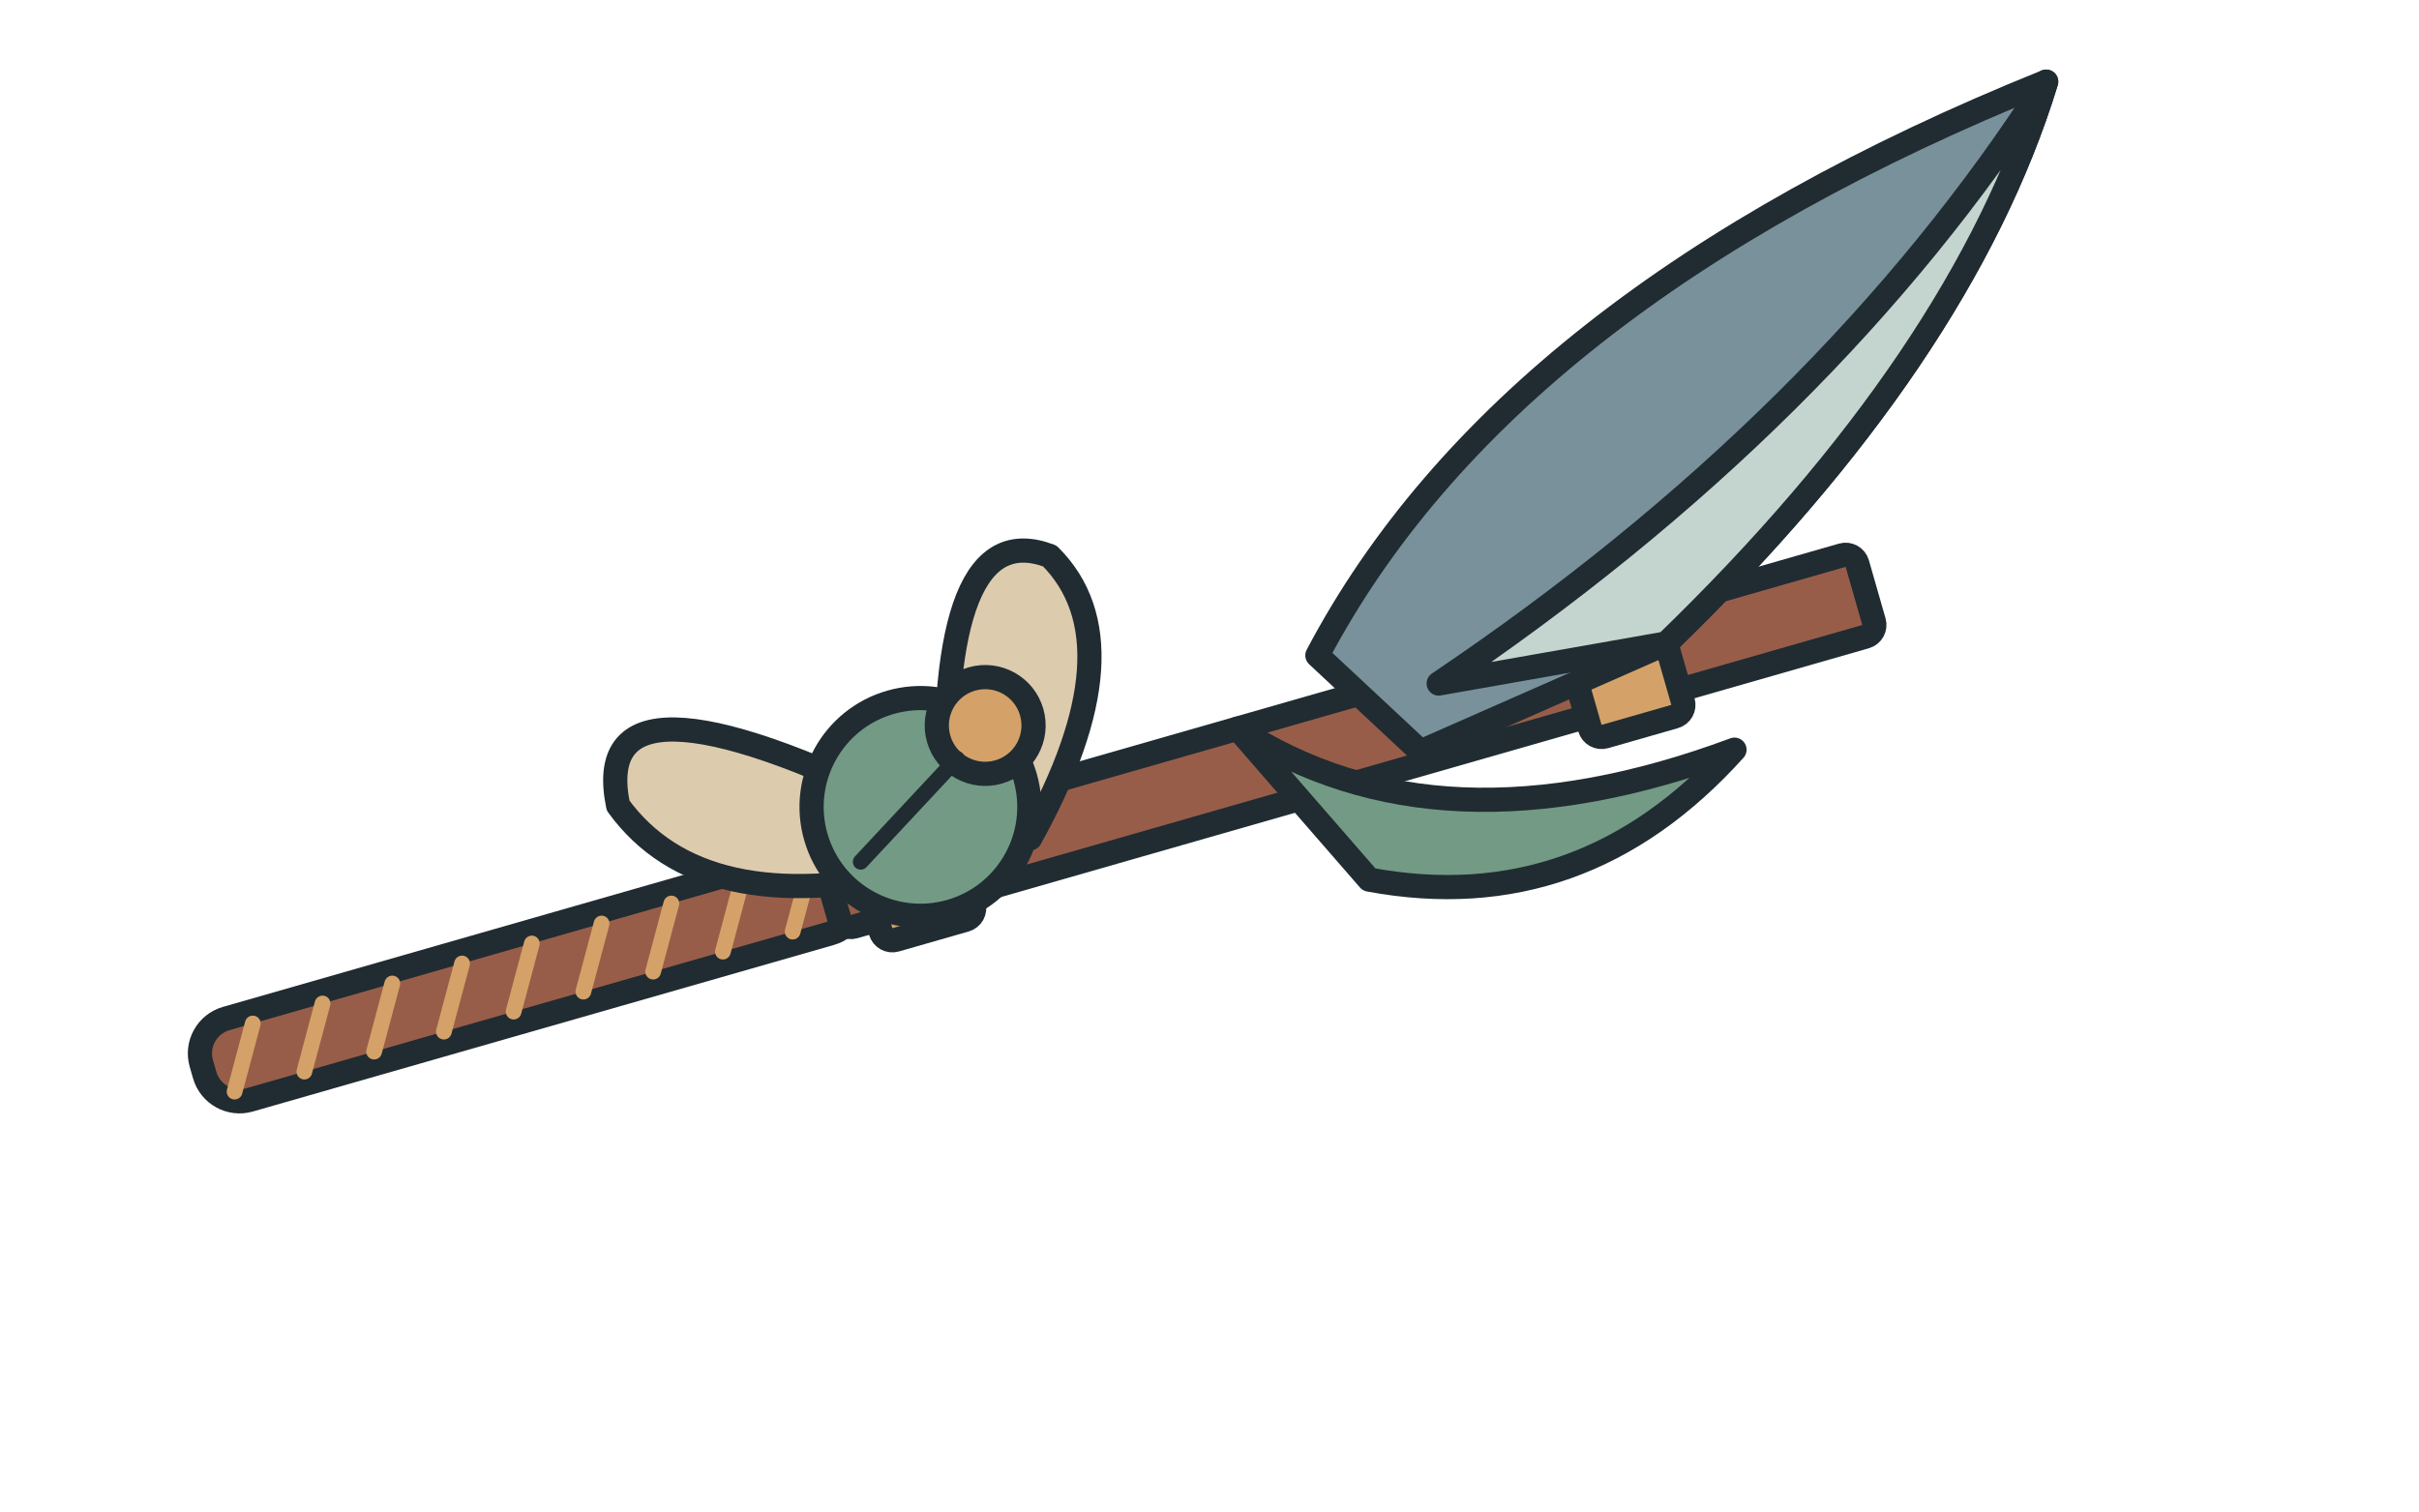
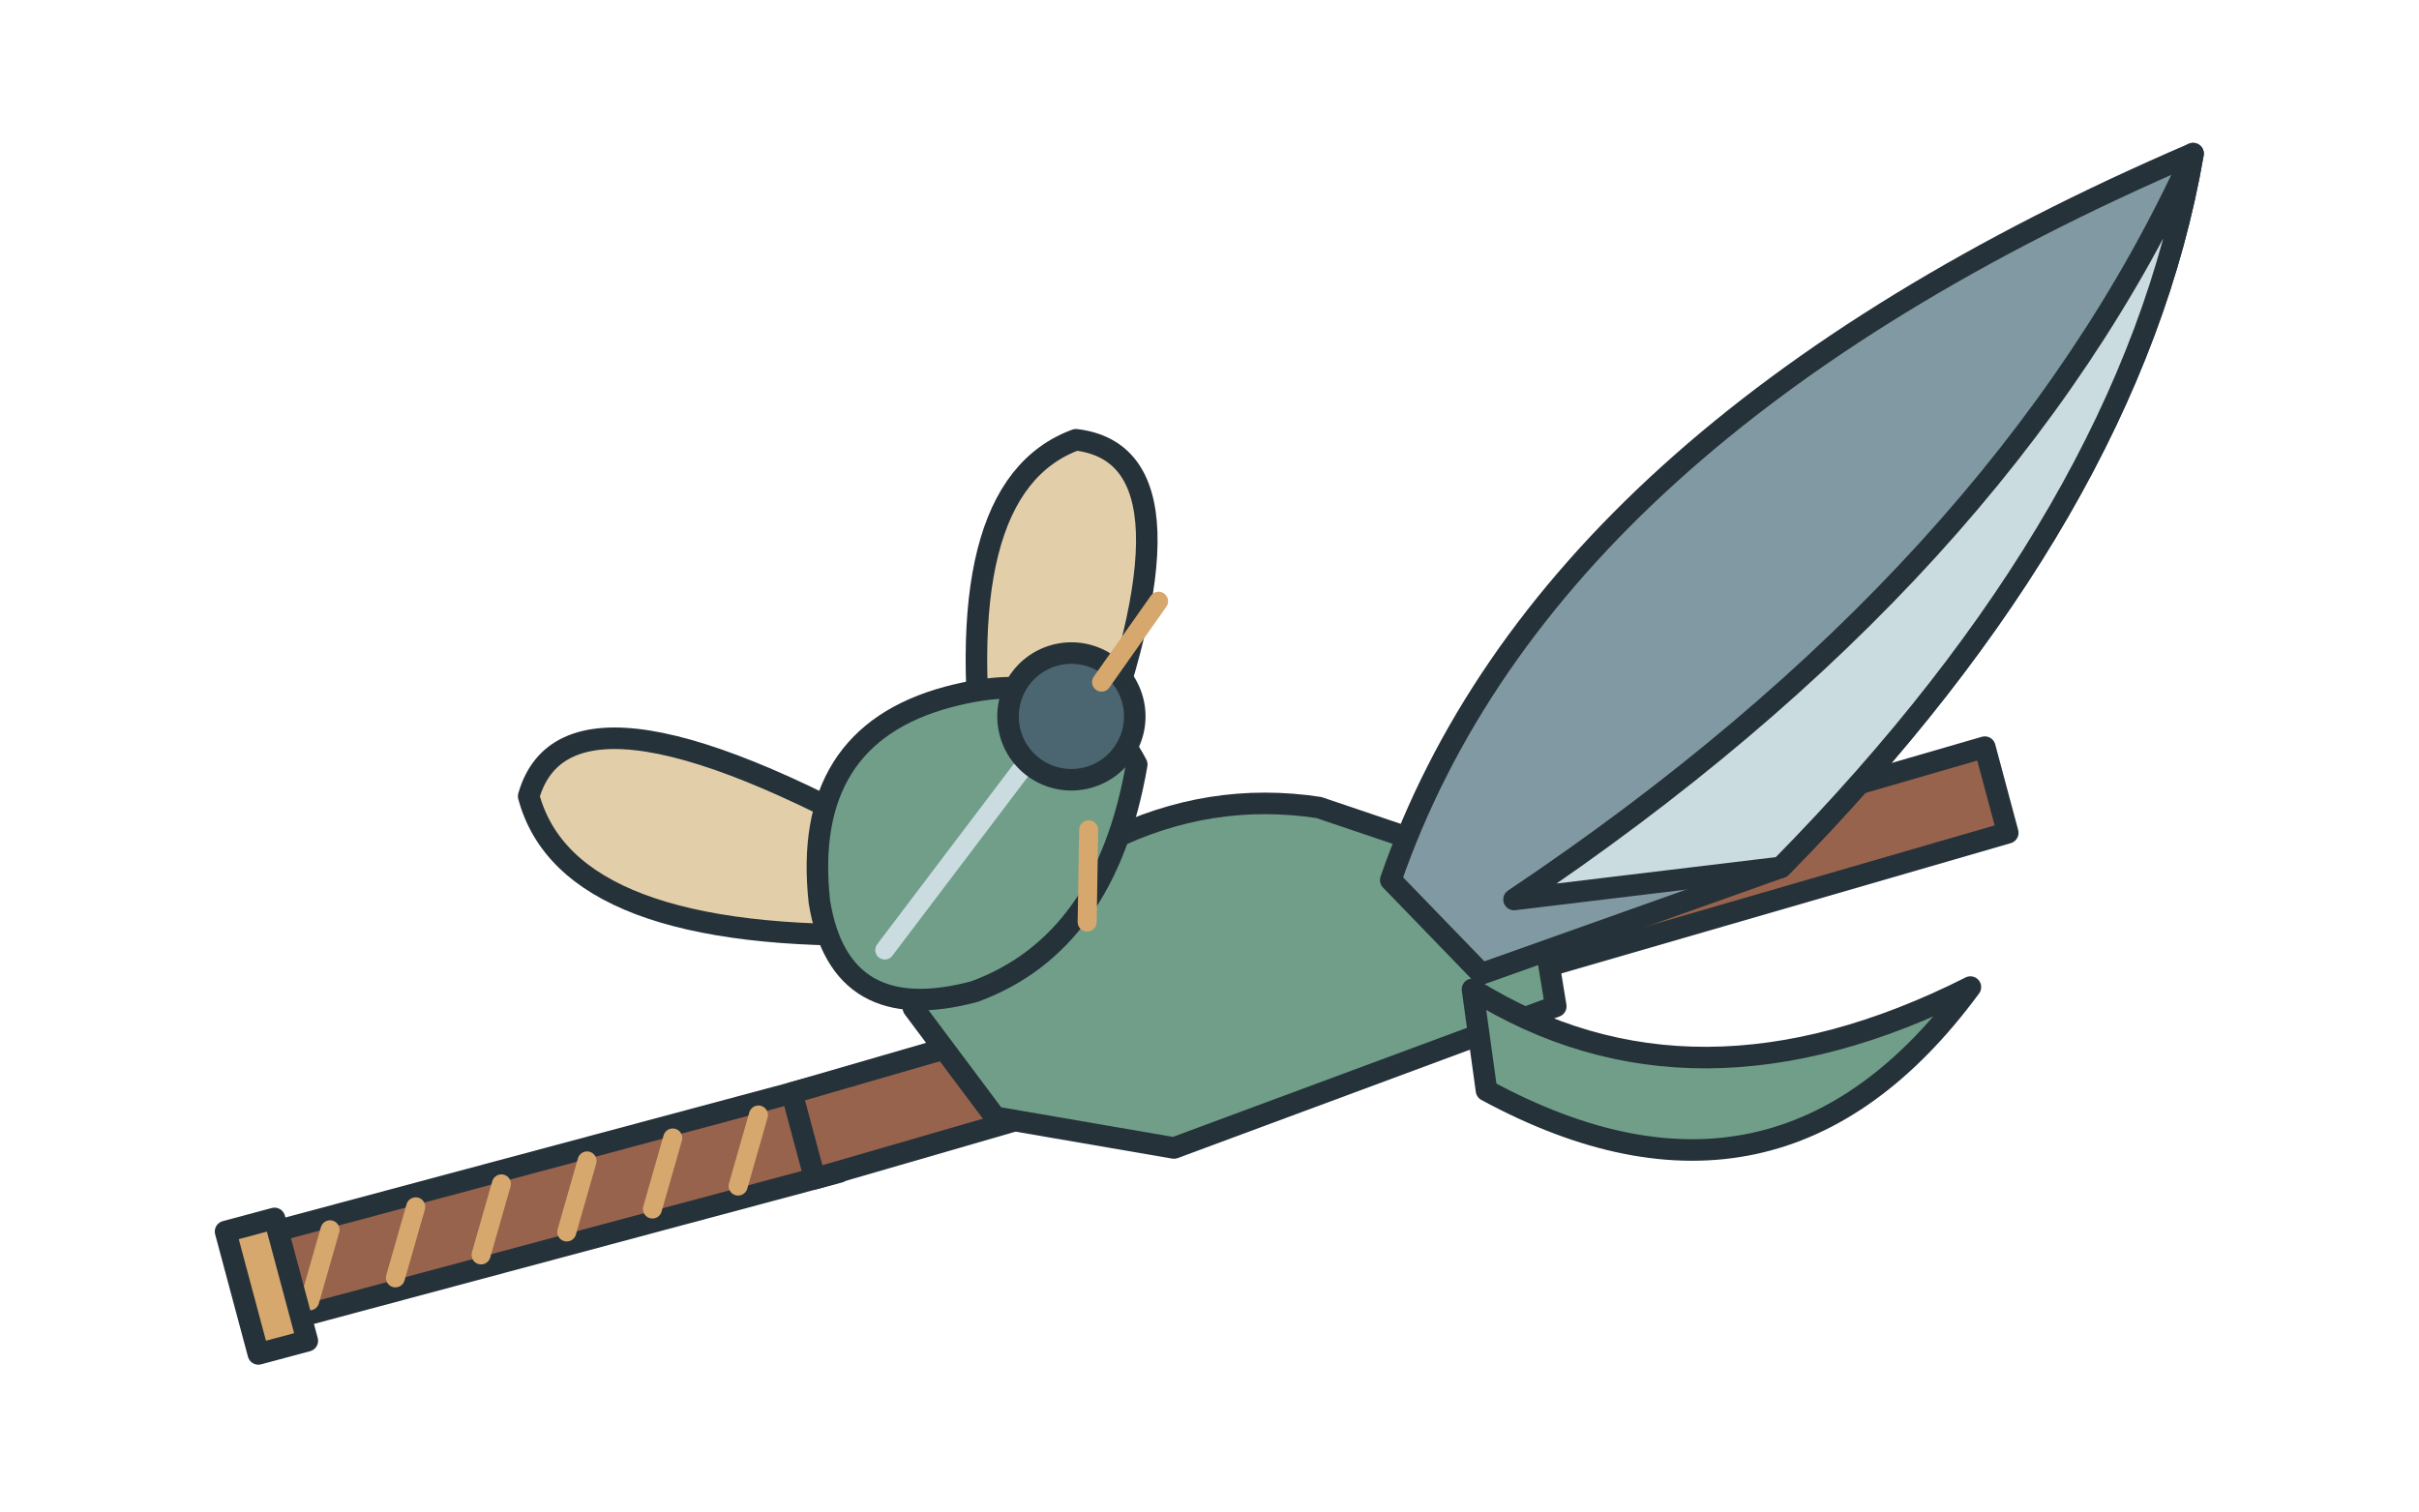
- <svg xmlns="http://www.w3.org/2000/svg" viewBox="0 0 200 125">
-   <g transform="rotate(-16 100 63)" stroke="#202c32" stroke-width="2" stroke-linejoin="round" stroke-linecap="round">
-     <rect x="13" y="61" width="56" height="7" rx="3" fill="#985d49" />
-     <path d="M18 62l-3 5" stroke="#d4a268" stroke-width="1.3" fill="none" />
-     <path d="M24 62l-3 5" stroke="#d4a268" stroke-width="1.3" fill="none" />
-     <path d="M30 62l-3 5" stroke="#d4a268" stroke-width="1.3" fill="none" />
-     <path d="M36 62l-3 5" stroke="#d4a268" stroke-width="1.3" fill="none" />
-     <path d="M42 62l-3 5" stroke="#d4a268" stroke-width="1.3" fill="none" />
-     <path d="M48 62l-3 5" stroke="#d4a268" stroke-width="1.3" fill="none" />
-     <path d="M54 62l-3 5" stroke="#d4a268" stroke-width="1.3" fill="none" />
-     <path d="M60 62l-3 5" stroke="#d4a268" stroke-width="1.3" fill="none" />
-     <path d="M66 62l-3 5" stroke="#d4a268" stroke-width="1.3" fill="none" />
-     <rect x="67" y="61" width="89" height="7" rx="1" fill="#985d49" />
-     <rect x="70" y="59" width="8" height="11" rx="1" fill="#d4a268" />
-     <rect x="131" y="59" width="8" height="11" rx="1" fill="#d4a268" />
-     <path d="M111 57q23 -24 71 -29 -13 20 -43 36l-22 3Z" fill="#78919a" />
-     <path d="M120 62q37 -12 62 -34 -13 20 -43 36Z" fill="#c4d5d0" />
-     <path d="M103 61q13 15 39 13 -16 10 -32 2Z" fill="#739a85" />
-     <g transform="translate(75 59)">
-       <path d="M0 1q-22 -20 -23 -7 4 11 22 12Z M3 2q6 -24 14 -18 5 9 -8 22Z" fill="#ddcbae" />
-       <circle cx="1" cy="1" r="9" fill="#739a85" />
-       <circle cx="8" cy="-4" r="4" fill="#d4a268" />
-       <path d="M-5 4l10 -6" stroke="#202c32" stroke-width="1.3" fill="none" />
+ <svg xmlns="http://www.w3.org/2000/svg" viewBox="-5.70 -13.66 190.90 119.31">
+   <g transform="rotate(-15 100 60)" stroke="#26323a" stroke-width="1.7" stroke-linejoin="round" stroke-linecap="round">
+     <path d="M12 61h45v7h-45Z" fill="#98634d" />
+     <path d="M17 62l-3 5" fill="none" stroke="#d7a86e" stroke-width="1.5" />
+     <path d="M24 62l-3 5" fill="none" stroke="#d7a86e" stroke-width="1.5" />
+     <path d="M31 62l-3 5" fill="none" stroke="#d7a86e" stroke-width="1.5" />
+     <path d="M38 62l-3 5" fill="none" stroke="#d7a86e" stroke-width="1.5" />
+     <path d="M45 62l-3 5" fill="none" stroke="#d7a86e" stroke-width="1.5" />
+     <path d="M52 62l-3 5" fill="none" stroke="#d7a86e" stroke-width="1.5" />
+     <path d="M9 60h4v10h-4Z" fill="#d7a86e" />
+     <path d="M55 61l98 -2 0 7 -98 2Z" fill="#98634d" />
+     <path d="M94 58h6v11h-6Z" fill="#d7a86e" />
+     <path d="M66 57q19 -14 35 -7l15 10 -1 10 -32 3 -13 -6Z" fill="#709e88" />
+     <path d="M105 57q21 -31 76 -39 -12 26 -46 46l-25 2Z" fill="#8099a3" />
+     <path d="M114 61q44 -15 67 -43 -12 26 -46 46Z" fill="#cbdce0" />
+     <path d="M109 67q14 15 38 10 -20 16 -39 -2Z" fill="#709e88" />
+     <g transform="translate(73 46)">
+       <path d="M-3 0q-23 -23 -29 -13 0 12 25 18Z M3 -4q3 -24 14 -25 10 4 -6 26Z" fill="#e2cfaa" />
+       <path d="M-12 1q2 -13 14 -13 11 0 13 9 -6 13 -17 14 -11 0 -10 -10Z" fill="#709e88" />
+       <path d="M-8 6l18 -14" fill="none" stroke="#cbdce0" stroke-width="1.5" />
+       <circle cx="11" cy="-8" r="5" fill="#4c6671" />
+       <path d="M14 -10l6 -5m-10 16 -2 7" fill="none" stroke="#d7a86e" stroke-width="1.5" />
    </g>
  </g>
</svg>
